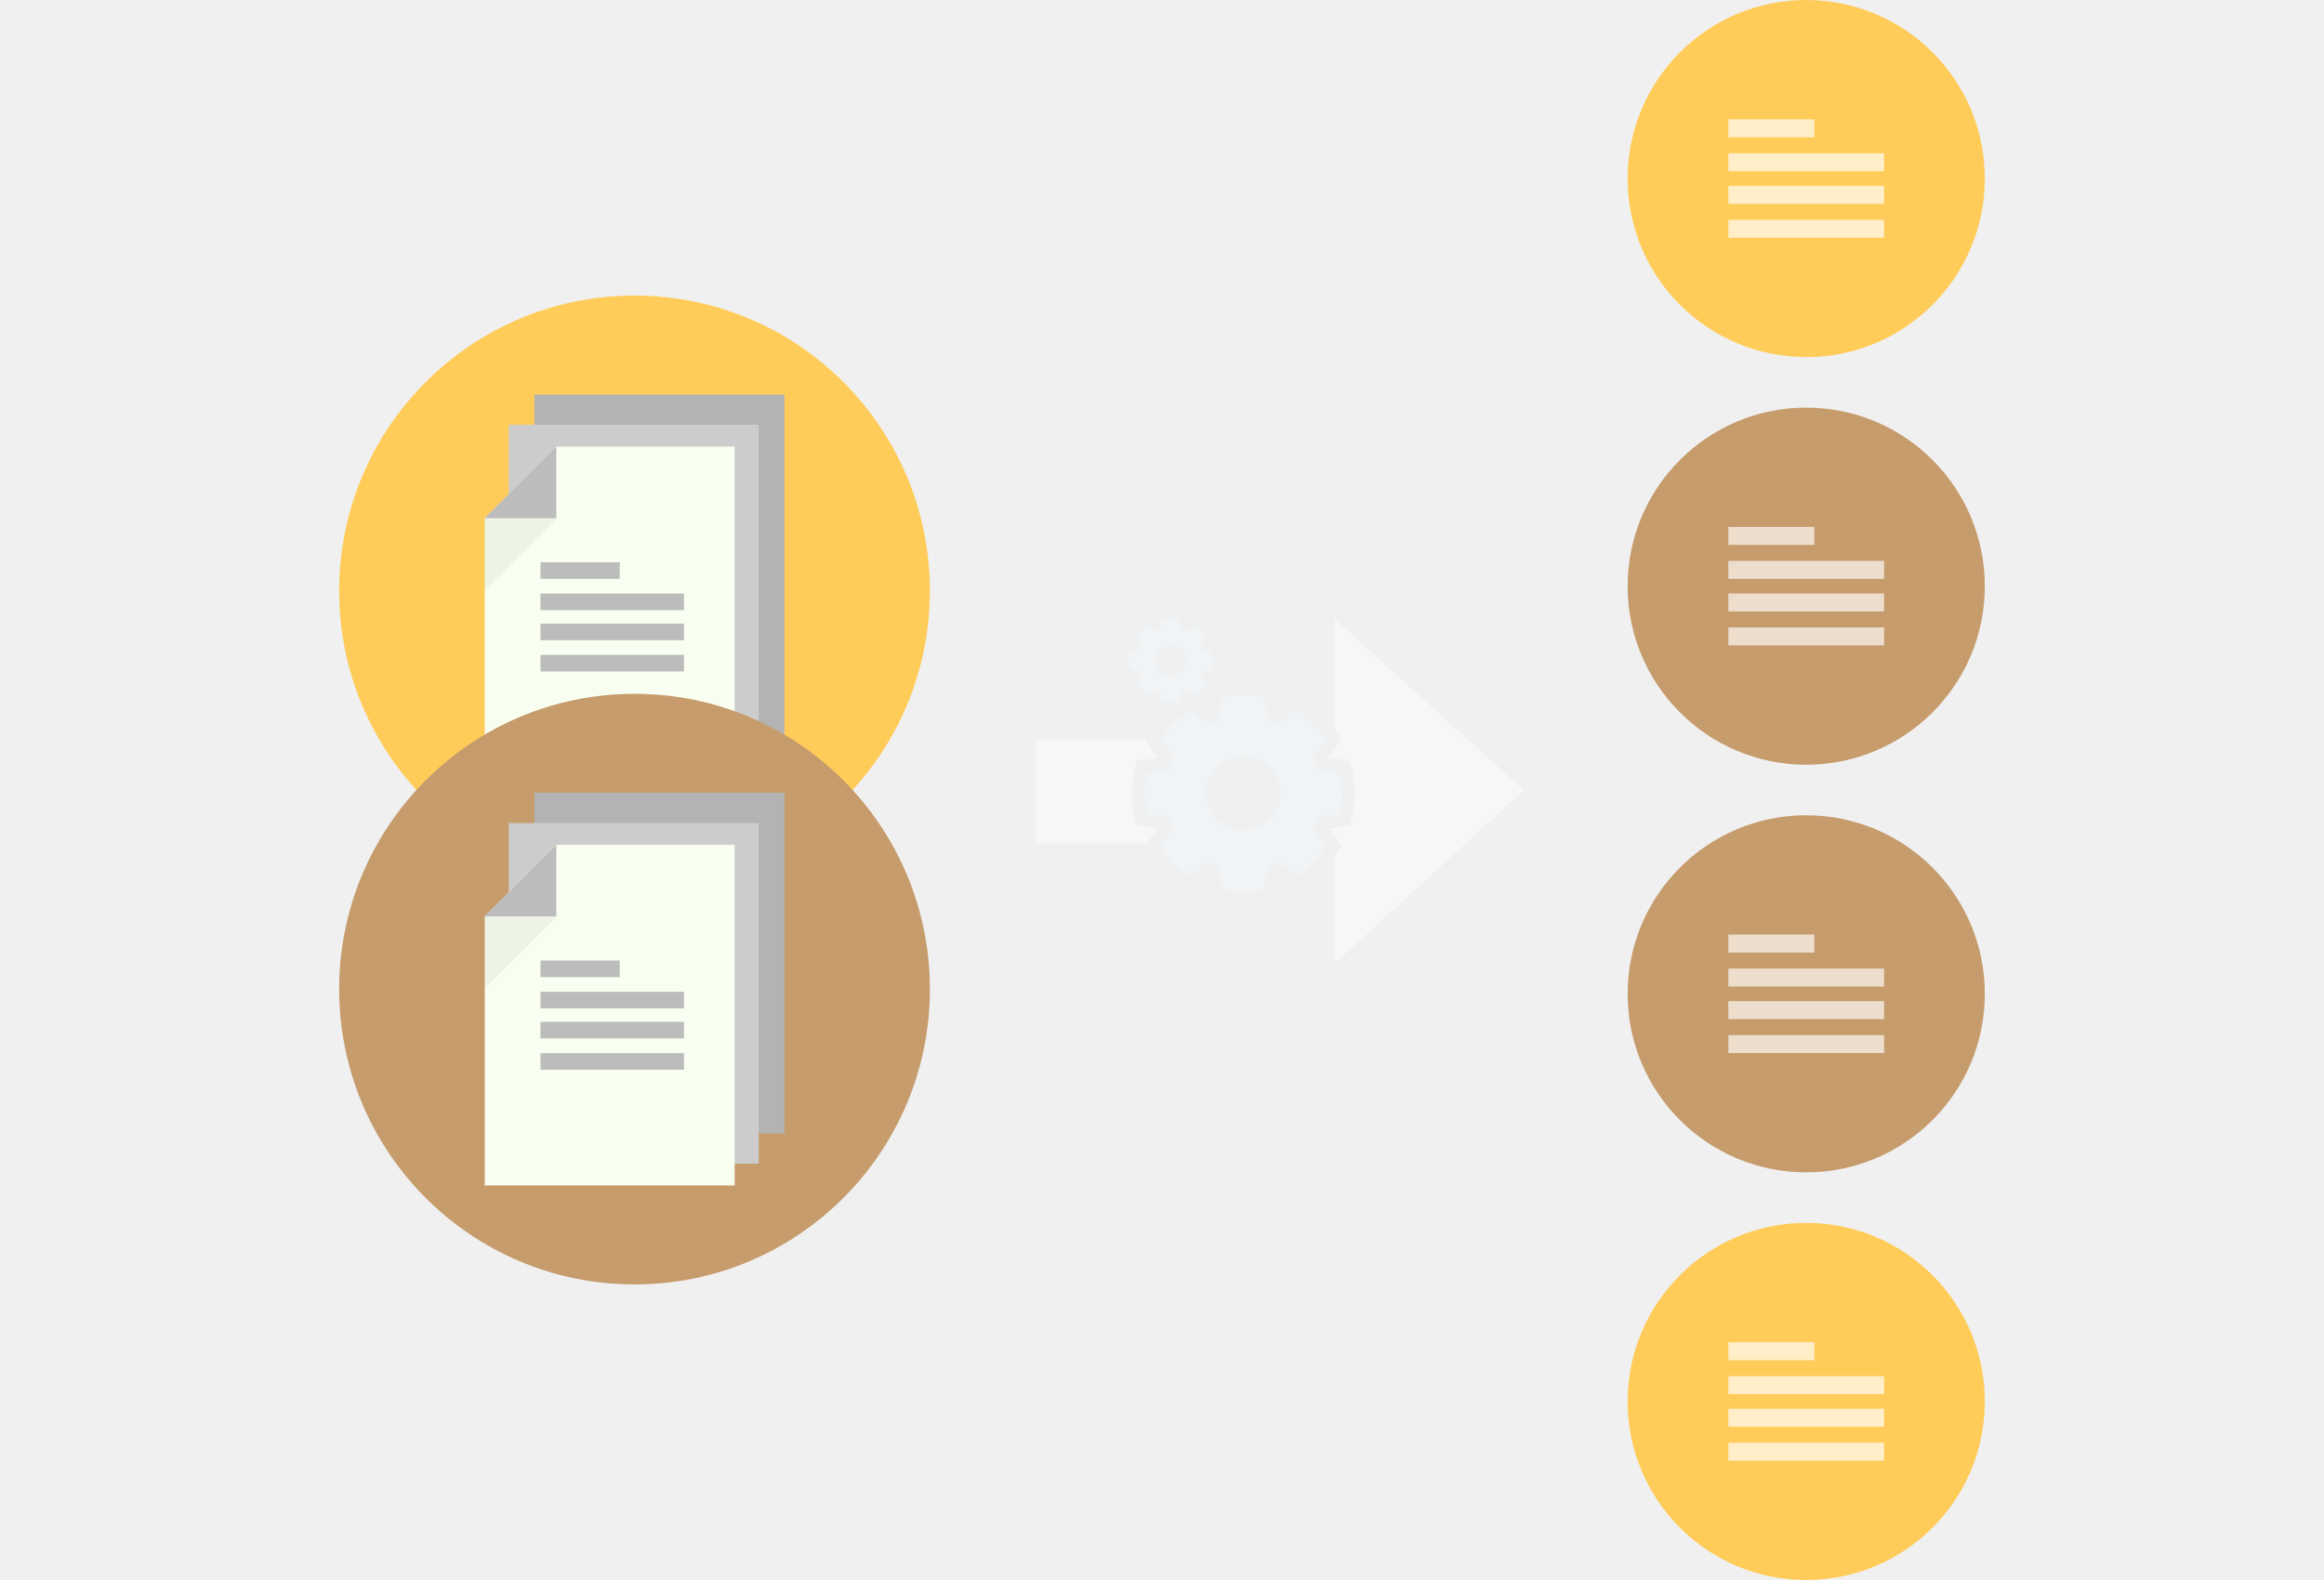
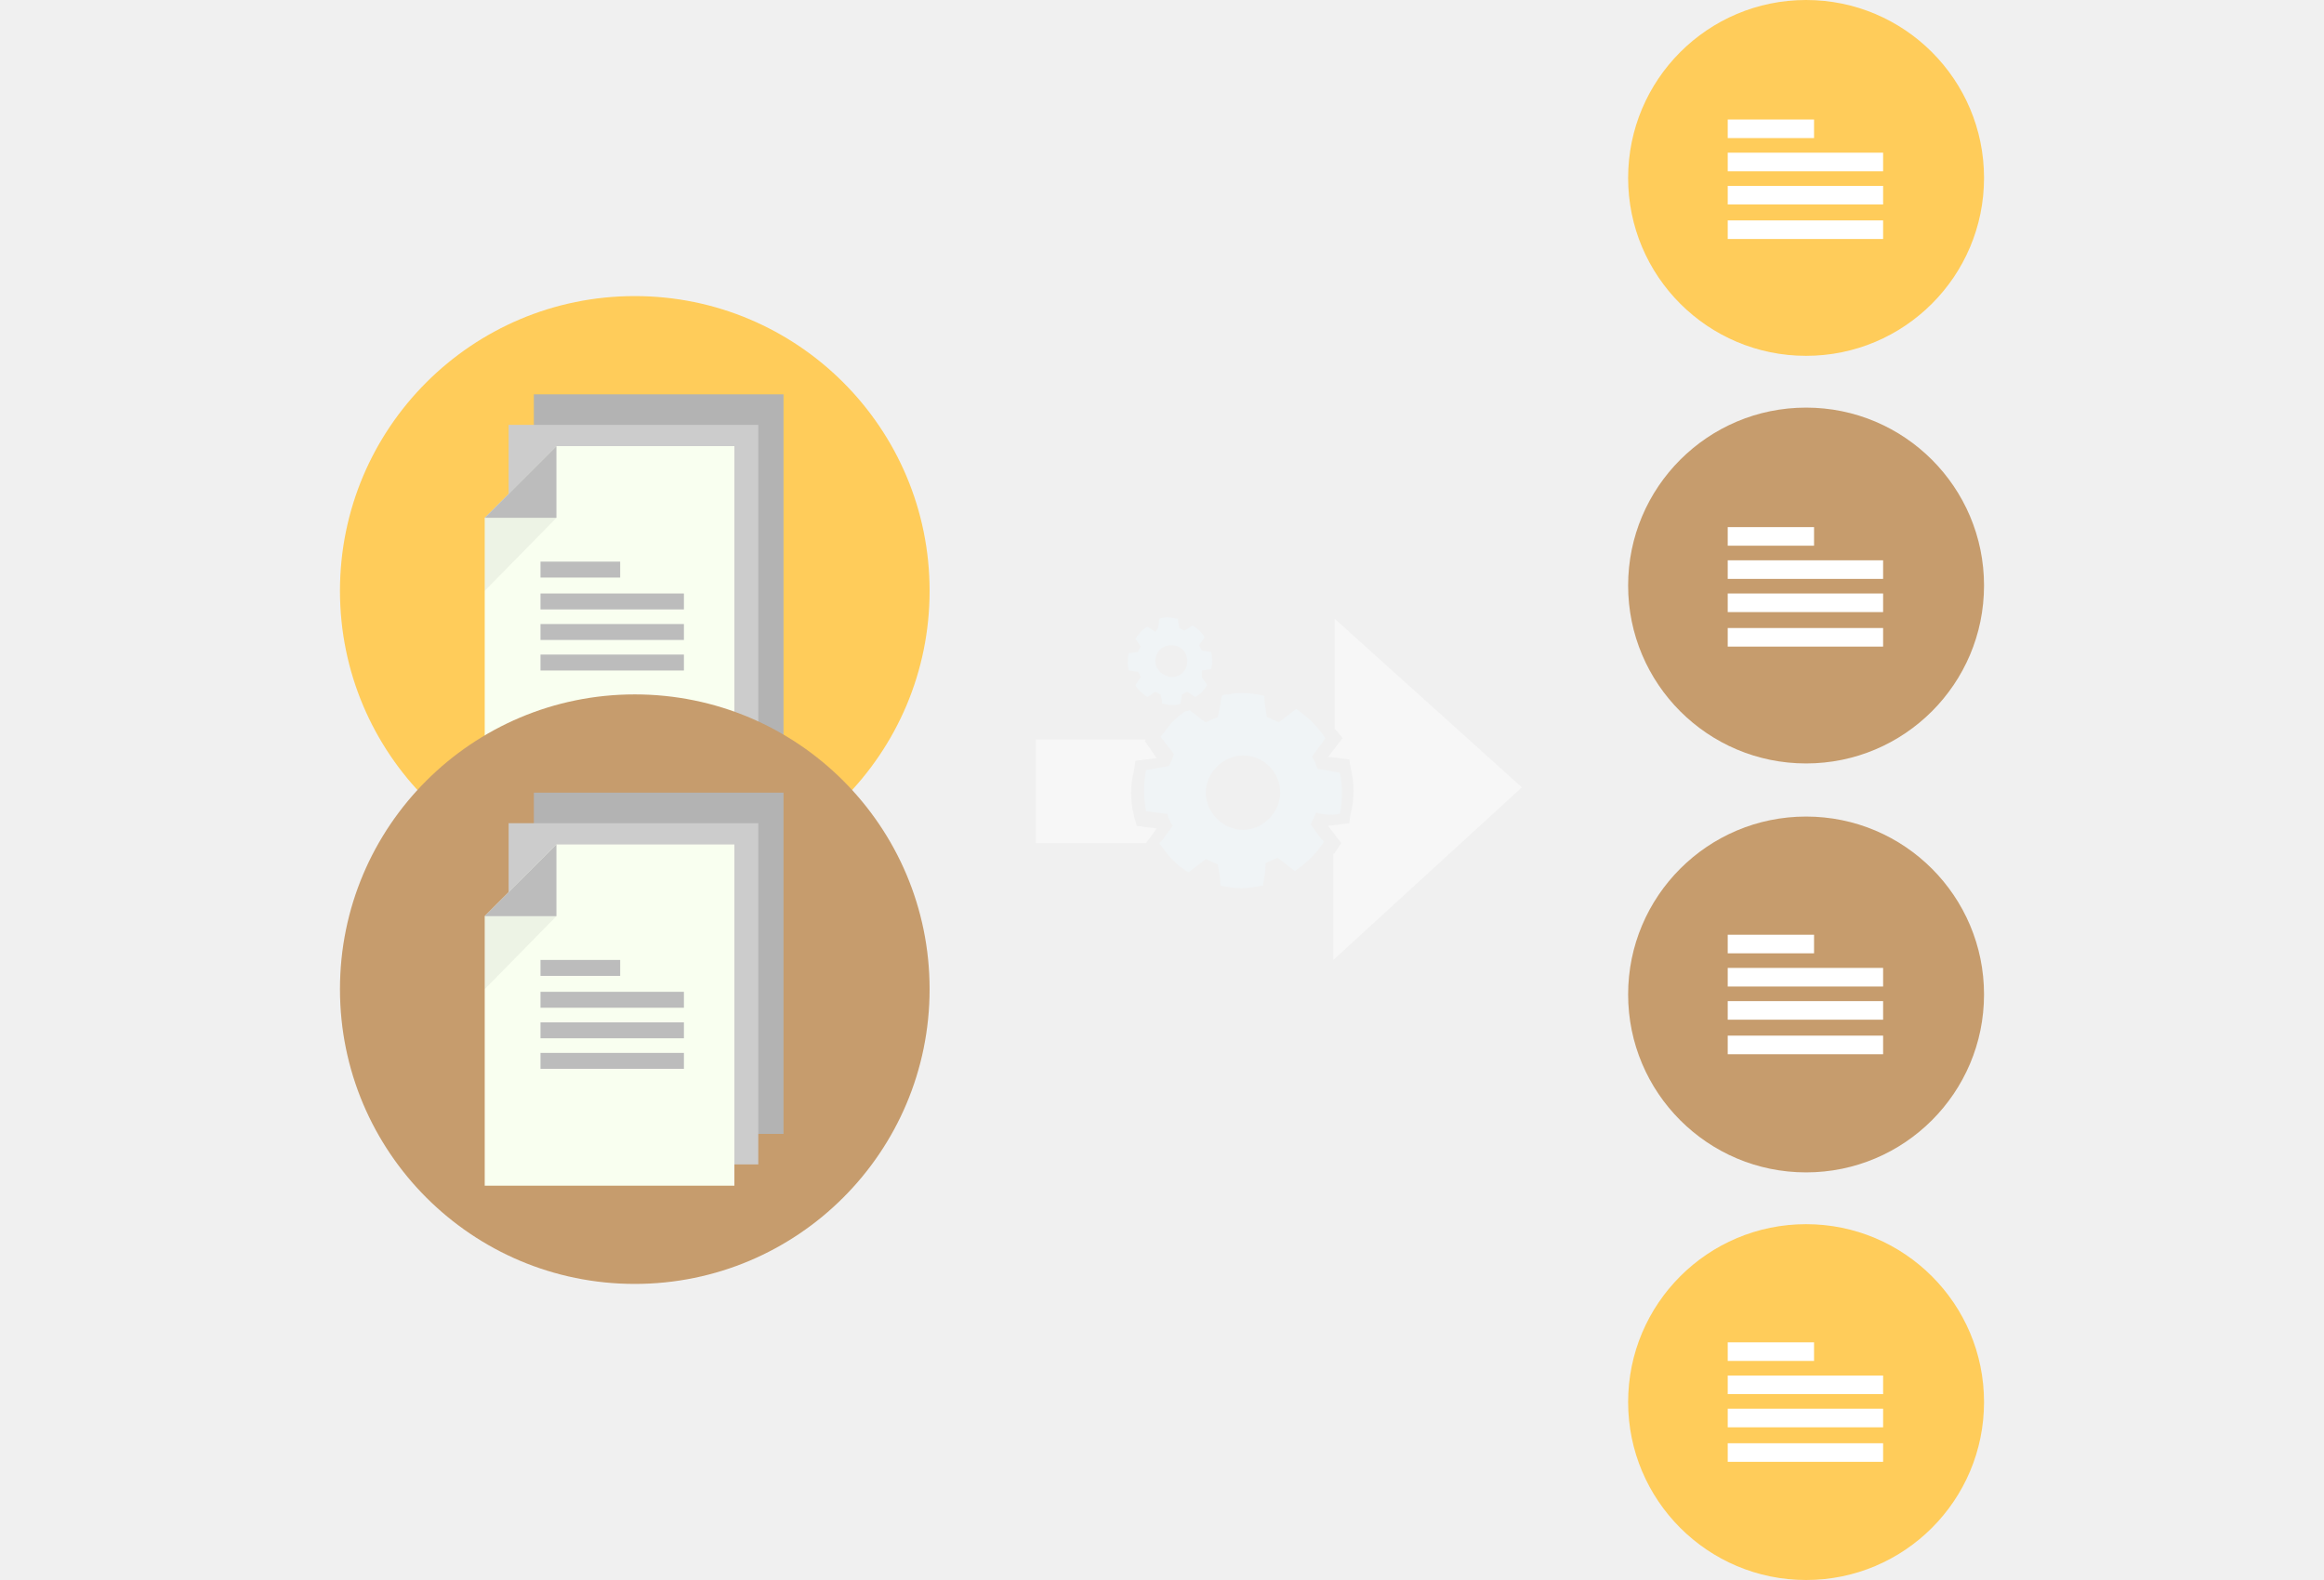
- <svg xmlns="http://www.w3.org/2000/svg" id="Warstwa_1" data-name="Warstwa 1" viewBox="0 0 175 119">
-   <defs>
-     <style>.cls-1{fill:#ffcc5a;}.cls-2{fill:#b3b3b3;}.cls-3{fill:#ccc;}.cls-4{fill:#f9fff0;}.cls-5{fill:#bcbcbc;}.cls-6{opacity:0.05;}.cls-7{fill:#c69c6d;}.cls-11,.cls-8{fill:#fff;}.cls-8{opacity:0.45;}.cls-9{fill:#f0f4f6;}.cls-10{opacity:0.66;}</style>
-   </defs>
-   <circle class="cls-1" cx="47.781" cy="44.503" r="22.241" />
-   <rect class="cls-2" x="40.242" y="29.717" width="18.824" height="25.657" />
-   <rect class="cls-3" x="38.31" y="31.991" width="18.824" height="25.657" />
-   <path class="cls-4" d="M55.321,59.289H36.5V39.026l5.4-5.394H55.321Z" />
-   <rect class="cls-5" x="40.696" y="42.348" width="5.971" height="1.249" />
-   <rect class="cls-5" x="40.696" y="44.705" width="10.811" height="1.249" />
-   <rect class="cls-5" x="40.696" y="46.966" width="10.811" height="1.249" />
-   <rect class="cls-5" x="40.696" y="49.323" width="10.811" height="1.249" />
-   <polygon class="cls-6" points="41.919 39.048 36.498 44.469 36.498 39.026 39.197 36.326 41.919 39.048" />
-   <polygon class="cls-5" points="41.892 39.027 36.497 39.027 41.892 33.632 41.892 39.027" />
-   <circle class="cls-7" cx="47.781" cy="74.497" r="22.241" />
-   <rect class="cls-2" x="40.242" y="59.711" width="18.824" height="25.657" />
-   <rect class="cls-3" x="38.31" y="61.986" width="18.824" height="25.657" />
-   <path class="cls-4" d="M55.321,89.283H36.5V69.021l5.4-5.4H55.321Z" />
-   <rect class="cls-5" x="40.696" y="72.343" width="5.971" height="1.249" />
-   <rect class="cls-5" x="40.696" y="74.7" width="10.811" height="1.249" />
-   <rect class="cls-5" x="40.696" y="76.961" width="10.811" height="1.249" />
-   <rect class="cls-5" x="40.696" y="79.318" width="10.811" height="1.249" />
-   <polygon class="cls-6" points="41.919 69.042 36.498 74.464 36.498 69.02 39.197 66.321 41.919 69.042" />
-   <polygon class="cls-5" points="41.892 69.021 36.497 69.021 41.892 63.626 41.892 69.021" />
-   <path class="cls-8" d="M100.517,46.632l-.025.011V54.93c.053.075.111.143.162.221l.359.541-.359.54c-.173.26-.362.509-.552.759l-.056.073,1.621.249.148.649a8.031,8.031,0,0,1,0,3.525l-.141.663-1.632.242.985,1.328-.368.569c-.053.083-.115.156-.171.237v8.027l.022.009,14.235-13.041Z" />
-   <path class="cls-8" d="M85.57,62.154l-.15-.651a7.856,7.856,0,0,1,0-3.535l.144-.655,1.622-.247-.924-1.257.06-.118H78.006v7.822h8.342l.835-1.12Z" />
-   <path class="cls-9" d="M90.534,50.523l.7-.1a3,3,0,0,0,0-1.313l-.7-.107-.153-.37c.135-.2.29-.378.42-.574a3.061,3.061,0,0,0-.93-.925c-.195.144-.383.285-.567.422l-.376-.158c-.034-.24-.067-.468-.1-.7a3.151,3.151,0,0,0-.663-.072,2.852,2.852,0,0,0-.653.075l-.1.7-.374.154-.561-.417a2.808,2.808,0,0,0-.931.931l.416.565c-.054.128-.105.25-.154.37l-.7.106a2.939,2.939,0,0,0,0,1.313l.7.1c.052.126.1.248.155.374l-.42.562a2.771,2.771,0,0,0,.939.928c.183-.136.368-.275.557-.417l.373.159c.026.179.052.347.077.517.009.059.018.121.027.18a3.125,3.125,0,0,0,.66.073,2.935,2.935,0,0,0,.656-.075c.034-.237.067-.466.1-.7l.376-.154.565.424a3.111,3.111,0,0,0,.932-.931c-.144-.193-.285-.384-.423-.57l.013-.031Zm-3.553-.761a1.186,1.186,0,1,1,1.186,1.186A1.186,1.186,0,0,1,86.981,49.762Z" />
-   <path class="cls-9" d="M100.864,61.282a7.083,7.083,0,0,0,0-3.1l-1.655-.254c-.123-.3-.24-.581-.36-.874.317-.467.685-.895.993-1.359h0a7.245,7.245,0,0,0-2.2-2.188l-1.341,1-.888-.374c-.082-.568-.159-1.107-.238-1.648a7.483,7.483,0,0,0-1.568-.172,6.81,6.81,0,0,0-1.082.1c-.154.025-.308.045-.463.08-.032.215-.062.423-.093.634l-.15,1.016-.885.365-.331-.246-.893-.664-.005.039-.443.1a7.445,7.445,0,0,0-1.228,1.117,4.608,4.608,0,0,0-.614.844l-.015.024.984,1.336c-.128.3-.248.593-.365.876-.566.086-1.1.167-1.65.251a6.93,6.93,0,0,0,0,3.106l1.649.245c.123.3.242.587.366.885l-.819,1.1-.173.231a6.567,6.567,0,0,0,2.221,2.195l1.317-.986.882.376c.085.571.167,1.11.246,1.649a7.409,7.409,0,0,0,1.561.171,6.879,6.879,0,0,0,1.551-.177c.081-.561.16-1.1.239-1.65l.891-.365,1.336,1a7.317,7.317,0,0,0,2.2-2.2c-.061-.083-.12-.163-.182-.245l-.818-1.1c.135-.317.257-.605.373-.881C99.788,61.443,100.327,61.363,100.864,61.282ZM96.42,59.727a2.805,2.805,0,1,1-2.805-2.8A2.805,2.805,0,0,1,96.42,59.727Z" />
-   <circle class="cls-7" cx="136.011" cy="44.149" r="13.448" />
-   <g class="cls-10">
-     <rect class="cls-11" x="130.145" y="39.687" width="6.48" height="1.355" />
-     <rect class="cls-11" x="130.145" y="42.245" width="11.732" height="1.355" />
-     <rect class="cls-11" x="130.145" y="44.699" width="11.732" height="1.355" />
-     <rect class="cls-11" x="130.145" y="47.256" width="11.732" height="1.355" />
+ <svg xmlns="http://www.w3.org/2000/svg" version="1.1" id="Warstwa_1" x="0px" y="0px" viewBox="0 0 175 119" style="enable-background:new 0 0 175 119;" xml:space="preserve">
+   <style type="text/css">
+ 	.st0{fill:#FFCC5A;}
+ 	.st1{fill:#B3B3B3;}
+ 	.st2{fill:#CCCCCC;}
+ 	.st3{fill:#F9FFF0;}
+ 	.st4{fill:#BCBCBC;}
+ 	.st5{opacity:5.000000e-02;enable-background:new    ;}
+ 	.st6{fill:#C69C6D;}
+ 	.st7{opacity:0.45;fill:#FFFFFF;enable-background:new    ;}
+ 	.st8{fill:#F0F4F6;}
+ 	.st9{fill:#FFFFFF;}
+ </style>
+   <circle class="st0" cx="47.8" cy="44.5" r="22.2" />
+   <rect x="40.2" y="29.7" class="st1" width="18.8" height="25.7" />
+   <rect x="38.3" y="32" class="st2" width="18.8" height="25.7" />
+   <path class="st3" d="M55.3,59.3H36.5V39l5.4-5.4h13.4V59.3z" />
+   <rect x="40.7" y="42.3" class="st4" width="6" height="1.2" />
+   <rect x="40.7" y="44.7" class="st4" width="10.8" height="1.2" />
+   <rect x="40.7" y="47" class="st4" width="10.8" height="1.2" />
+   <rect x="40.7" y="49.3" class="st4" width="10.8" height="1.2" />
+   <polygon class="st5" points="41.9,39 36.5,44.5 36.5,39 39.2,36.3 " />
+   <polygon class="st4" points="41.9,39 36.5,39 41.9,33.6 " />
+   <circle class="st6" cx="47.8" cy="74.5" r="22.2" />
+   <rect x="40.2" y="59.7" class="st1" width="18.8" height="25.7" />
+   <rect x="38.3" y="62" class="st2" width="18.8" height="25.7" />
+   <path class="st3" d="M55.3,89.3H36.5V69l5.4-5.4h13.4V89.3z" />
+   <rect x="40.7" y="72.3" class="st4" width="6" height="1.2" />
+   <rect x="40.7" y="74.7" class="st4" width="10.8" height="1.2" />
+   <rect x="40.7" y="77" class="st4" width="10.8" height="1.2" />
+   <rect x="40.7" y="79.3" class="st4" width="10.8" height="1.2" />
+   <polygon class="st5" points="41.9,69 36.5,74.5 36.5,69 39.2,66.3 " />
+   <polygon class="st4" points="41.9,69 36.5,69 41.9,63.6 " />
+   <path class="st7" d="M100.5,46.6L100.5,46.6l0,8.3c0.1,0.1,0.1,0.1,0.2,0.2l0.4,0.5l-0.4,0.5c-0.2,0.3-0.4,0.5-0.6,0.8l-0.1,0.1  l1.6,0.2l0.1,0.6c0.3,1.2,0.3,2.4,0,3.5l-0.1,0.7l-1.6,0.2l1,1.3l-0.4,0.6c-0.1,0.1-0.1,0.2-0.2,0.2v8l0,0l14.2-13L100.5,46.6z" />
+   <path class="st7" d="M85.6,62.2l-0.2-0.7c-0.3-1.2-0.3-2.4,0-3.5l0.1-0.7l1.6-0.2l-0.9-1.3l0.1-0.1H78v7.8h8.3l0.8-1.1L85.6,62.2z" />
+   <path class="st8" d="M90.5,50.5l0.7-0.1c0.1-0.4,0.1-0.9,0-1.3L90.5,49l-0.2-0.4c0.1-0.2,0.3-0.4,0.4-0.6c-0.2-0.4-0.6-0.7-0.9-0.9  c-0.2,0.1-0.4,0.3-0.6,0.4l-0.4-0.2c0-0.2-0.1-0.5-0.1-0.7c-0.2,0-0.4-0.1-0.7-0.1c-0.2,0-0.4,0-0.7,0.1l-0.1,0.7L87,47.6l-0.6-0.4  c-0.4,0.2-0.7,0.6-0.9,0.9l0.4,0.6c-0.1,0.1-0.1,0.2-0.2,0.4l-0.7,0.1c-0.1,0.4-0.1,0.9,0,1.3l0.7,0.1c0.1,0.1,0.1,0.2,0.2,0.4  l-0.4,0.6c0.2,0.4,0.6,0.7,0.9,0.9c0.2-0.1,0.4-0.3,0.6-0.4l0.4,0.2c0,0.2,0.1,0.3,0.1,0.5c0,0.1,0,0.1,0,0.2c0.2,0,0.4,0.1,0.7,0.1  c0.2,0,0.4,0,0.7-0.1c0-0.2,0.1-0.5,0.1-0.7l0.4-0.2l0.6,0.4c0.4-0.2,0.7-0.6,0.9-0.9c-0.1-0.2-0.3-0.4-0.4-0.6l0,0L90.5,50.5z   M87,49.8c0-0.7,0.5-1.2,1.2-1.2c0.7,0,1.2,0.5,1.2,1.2c0,0.7-0.5,1.2-1.2,1.2l0,0C87.5,50.9,87,50.4,87,49.8z" />
+   <path class="st8" d="M100.9,61.3c0.2-1,0.2-2.1,0-3.1l-1.7-0.3c-0.1-0.3-0.2-0.6-0.4-0.9c0.3-0.5,0.7-0.9,1-1.4l0,0  c-0.6-0.9-1.3-1.6-2.2-2.2l-1.3,1l-0.9-0.4c-0.1-0.6-0.2-1.1-0.2-1.6c-0.5-0.1-1-0.2-1.6-0.2c-0.4,0-0.7,0-1.1,0.1  c-0.2,0-0.3,0-0.5,0.1c0,0.2-0.1,0.4-0.1,0.6l-0.2,1l-0.9,0.4l-0.3-0.2l-0.9-0.7l0,0l-0.4,0.1c-0.4,0.3-0.9,0.7-1.2,1.1  c-0.2,0.3-0.4,0.5-0.6,0.8l0,0l1,1.3c-0.1,0.3-0.2,0.6-0.4,0.9c-0.6,0.1-1.1,0.2-1.7,0.3c-0.2,1-0.2,2.1,0,3.1l1.6,0.2  c0.1,0.3,0.2,0.6,0.4,0.9l-0.8,1.1l-0.2,0.2c0.6,0.9,1.3,1.7,2.2,2.2l1.3-1l0.9,0.4c0.1,0.6,0.2,1.1,0.2,1.6c0.5,0.1,1,0.2,1.6,0.2  c0.5,0,1-0.1,1.6-0.2c0.1-0.6,0.2-1.1,0.2-1.7l0.9-0.4l1.3,1c0.9-0.6,1.6-1.3,2.2-2.2c-0.1-0.1-0.1-0.2-0.2-0.2l-0.8-1.1  c0.1-0.3,0.3-0.6,0.4-0.9C99.8,61.4,100.3,61.4,100.9,61.3z M96.4,59.7c0,1.5-1.3,2.8-2.8,2.8s-2.8-1.3-2.8-2.8s1.3-2.8,2.8-2.8  c0,0,0,0,0,0C95.2,56.9,96.4,58.2,96.4,59.7z" />
+   <circle class="st6" cx="136" cy="44.1" r="13.4" />
+   <g>
+     <rect x="130.1" y="39.7" class="st9" width="6.5" height="1.4" />
+     <rect x="130.1" y="42.2" class="st9" width="11.7" height="1.4" />
+     <rect x="130.1" y="44.7" class="st9" width="11.7" height="1.4" />
+     <rect x="130.1" y="47.3" class="st9" width="11.7" height="1.4" />
  </g>
-   <circle class="cls-7" cx="136.011" cy="74.851" r="13.448" />
-   <g class="cls-10">
-     <rect class="cls-11" x="130.145" y="70.388" width="6.48" height="1.355" />
-     <rect class="cls-11" x="130.145" y="72.946" width="11.732" height="1.355" />
-     <rect class="cls-11" x="130.145" y="75.4" width="11.732" height="1.355" />
-     <rect class="cls-11" x="130.145" y="77.958" width="11.732" height="1.355" />
+   <circle class="st6" cx="136" cy="74.9" r="13.4" />
+   <g>
+     <rect x="130.1" y="70.4" class="st9" width="6.5" height="1.4" />
+     <rect x="130.1" y="72.9" class="st9" width="11.7" height="1.4" />
+     <rect x="130.1" y="75.4" class="st9" width="11.7" height="1.4" />
+     <rect x="130.1" y="78" class="st9" width="11.7" height="1.4" />
  </g>
-   <circle class="cls-1" cx="136.011" cy="105.552" r="13.448" />
-   <g class="cls-10">
-     <rect class="cls-11" x="130.145" y="101.089" width="6.48" height="1.355" />
-     <rect class="cls-11" x="130.145" y="103.647" width="11.732" height="1.355" />
-     <rect class="cls-11" x="130.145" y="106.101" width="11.732" height="1.355" />
-     <rect class="cls-11" x="130.145" y="108.659" width="11.732" height="1.355" />
+   <circle class="st0" cx="136" cy="105.6" r="13.4" />
+   <g>
+     <rect x="130.1" y="101.1" class="st9" width="6.5" height="1.4" />
+     <rect x="130.1" y="103.6" class="st9" width="11.7" height="1.4" />
+     <rect x="130.1" y="106.1" class="st9" width="11.7" height="1.4" />
+     <rect x="130.1" y="108.7" class="st9" width="11.7" height="1.4" />
  </g>
-   <circle class="cls-1" cx="136.011" cy="13.448" r="13.448" />
-   <g class="cls-10">
-     <rect class="cls-11" x="130.145" y="8.986" width="6.48" height="1.355" />
-     <rect class="cls-11" x="130.145" y="11.544" width="11.732" height="1.355" />
-     <rect class="cls-11" x="130.145" y="13.998" width="11.732" height="1.355" />
-     <rect class="cls-11" x="130.145" y="16.555" width="11.732" height="1.355" />
+   <circle class="st0" cx="136" cy="13.4" r="13.4" />
+   <g>
+     <rect x="130.1" y="9" class="st9" width="6.5" height="1.4" />
+     <rect x="130.1" y="11.5" class="st9" width="11.7" height="1.4" />
+     <rect x="130.1" y="14" class="st9" width="11.7" height="1.4" />
+     <rect x="130.1" y="16.6" class="st9" width="11.7" height="1.4" />
  </g>
</svg>
